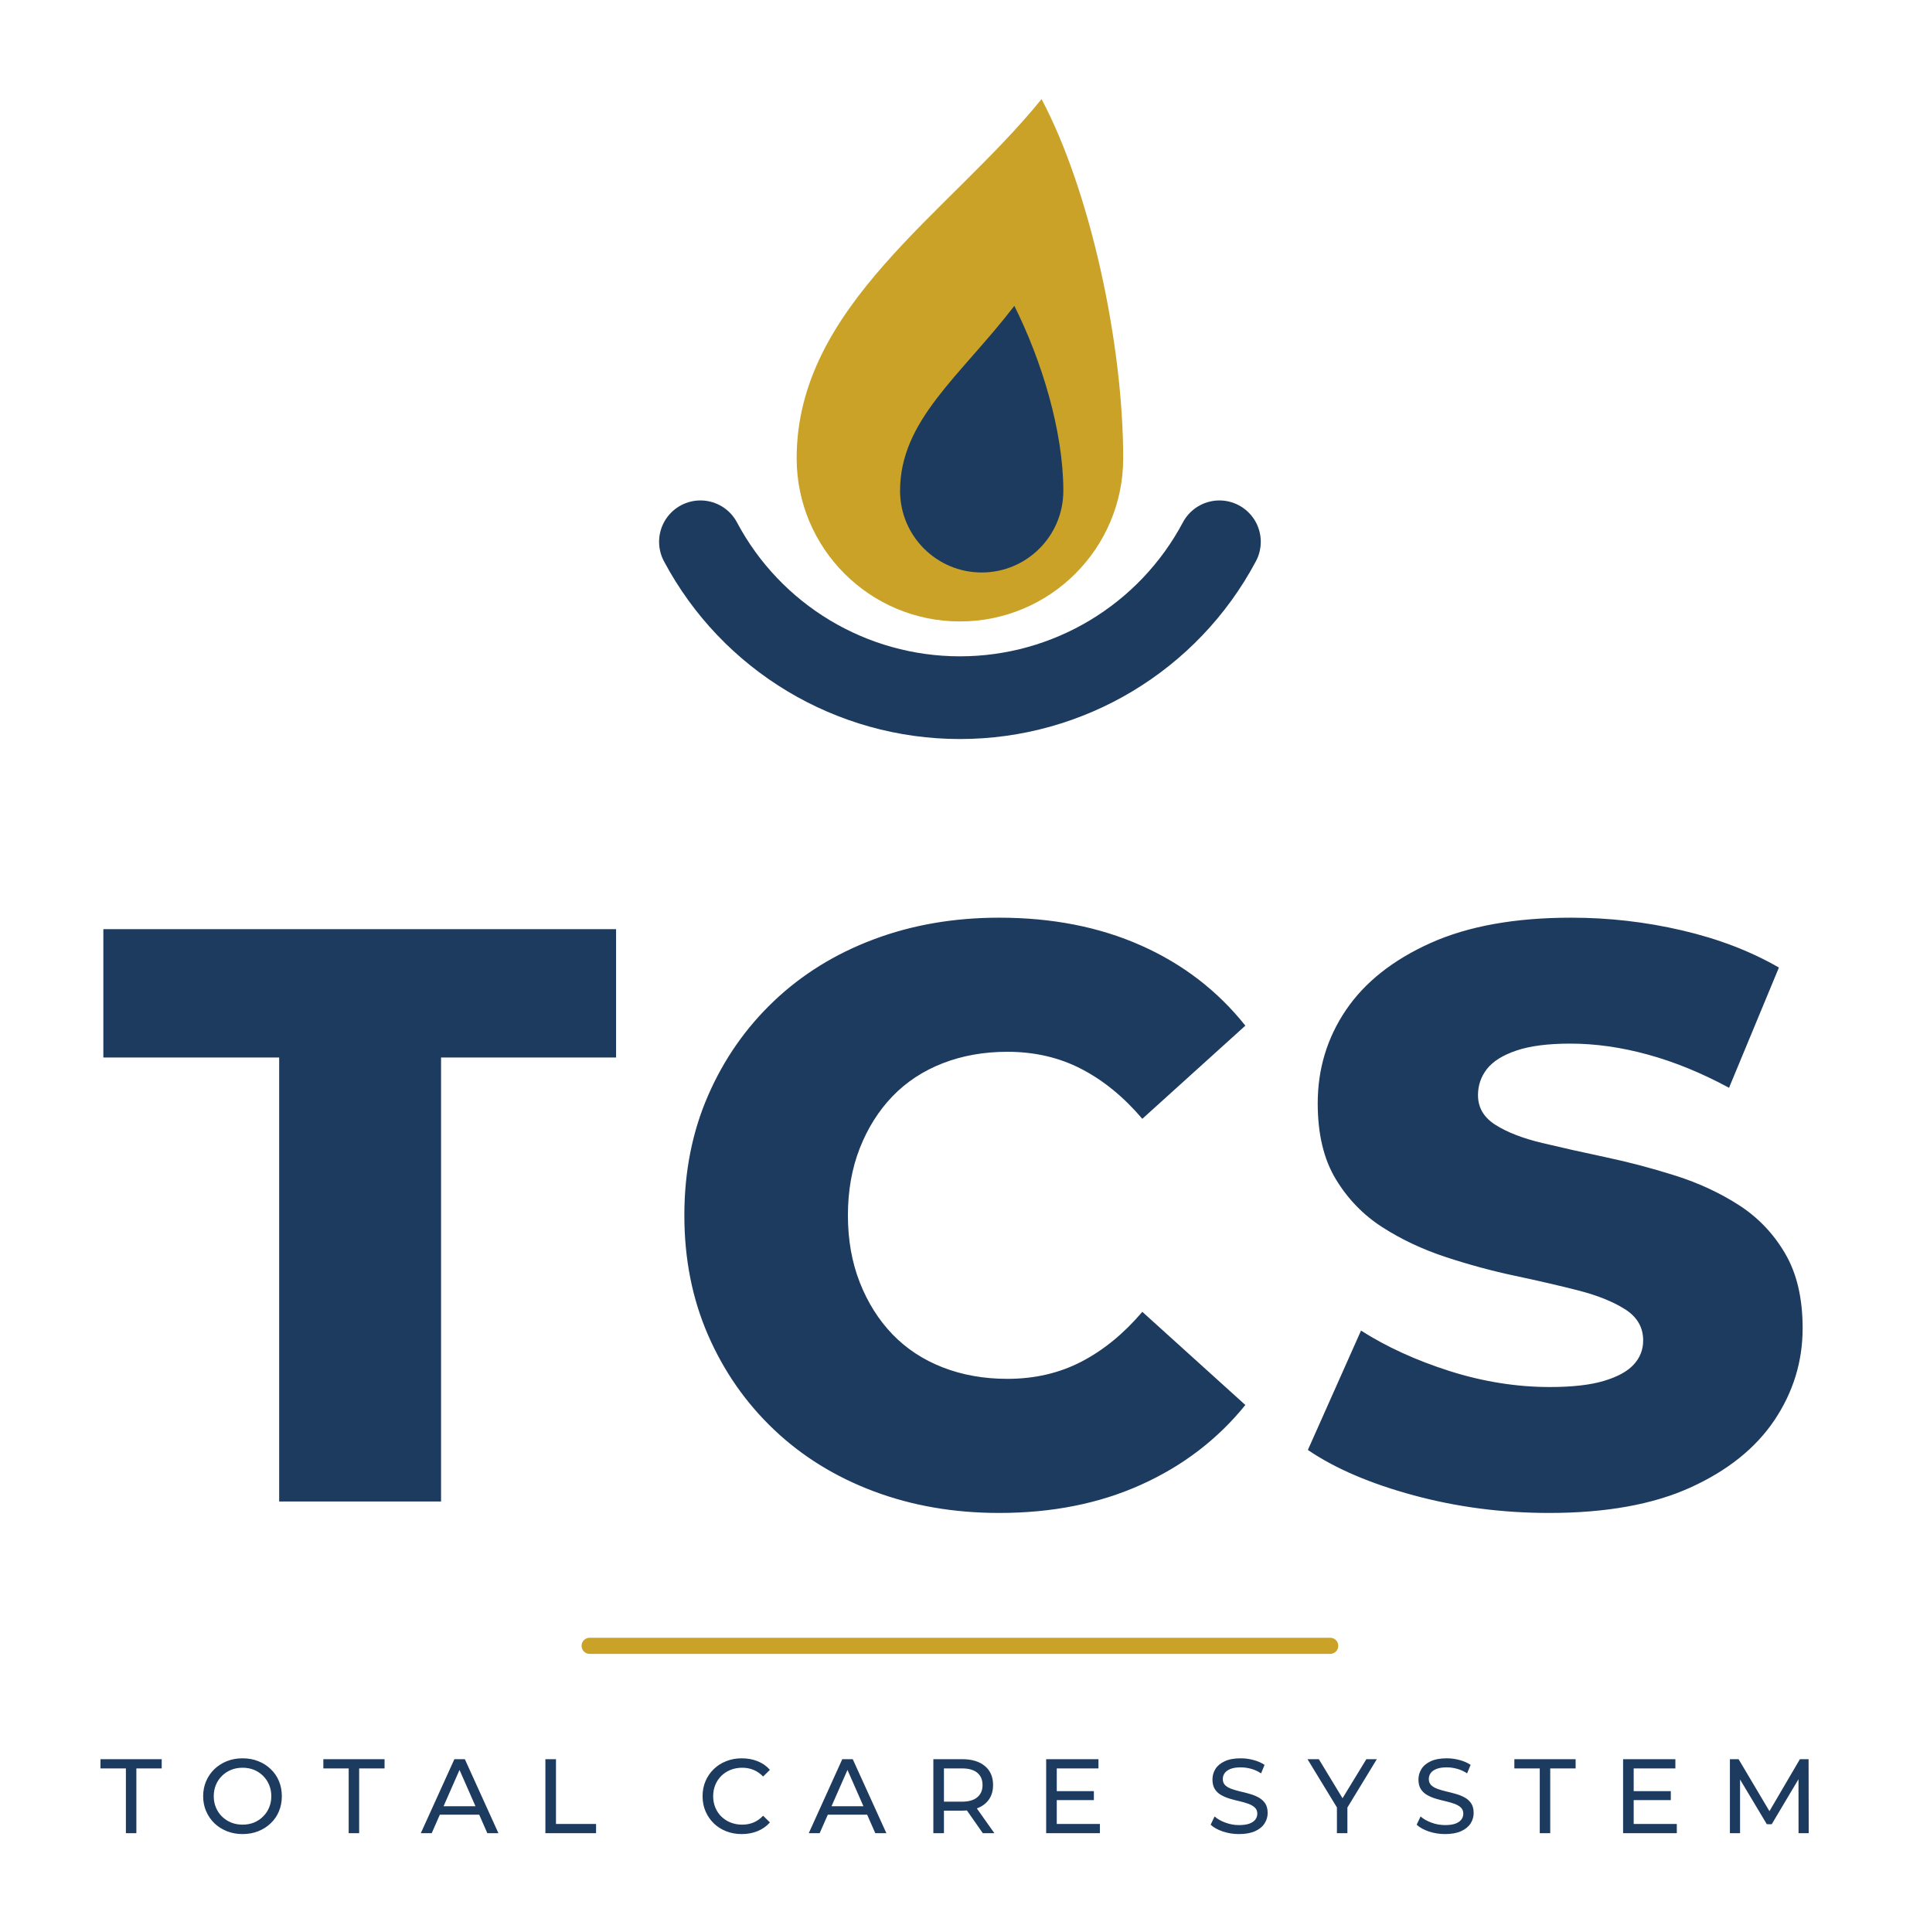
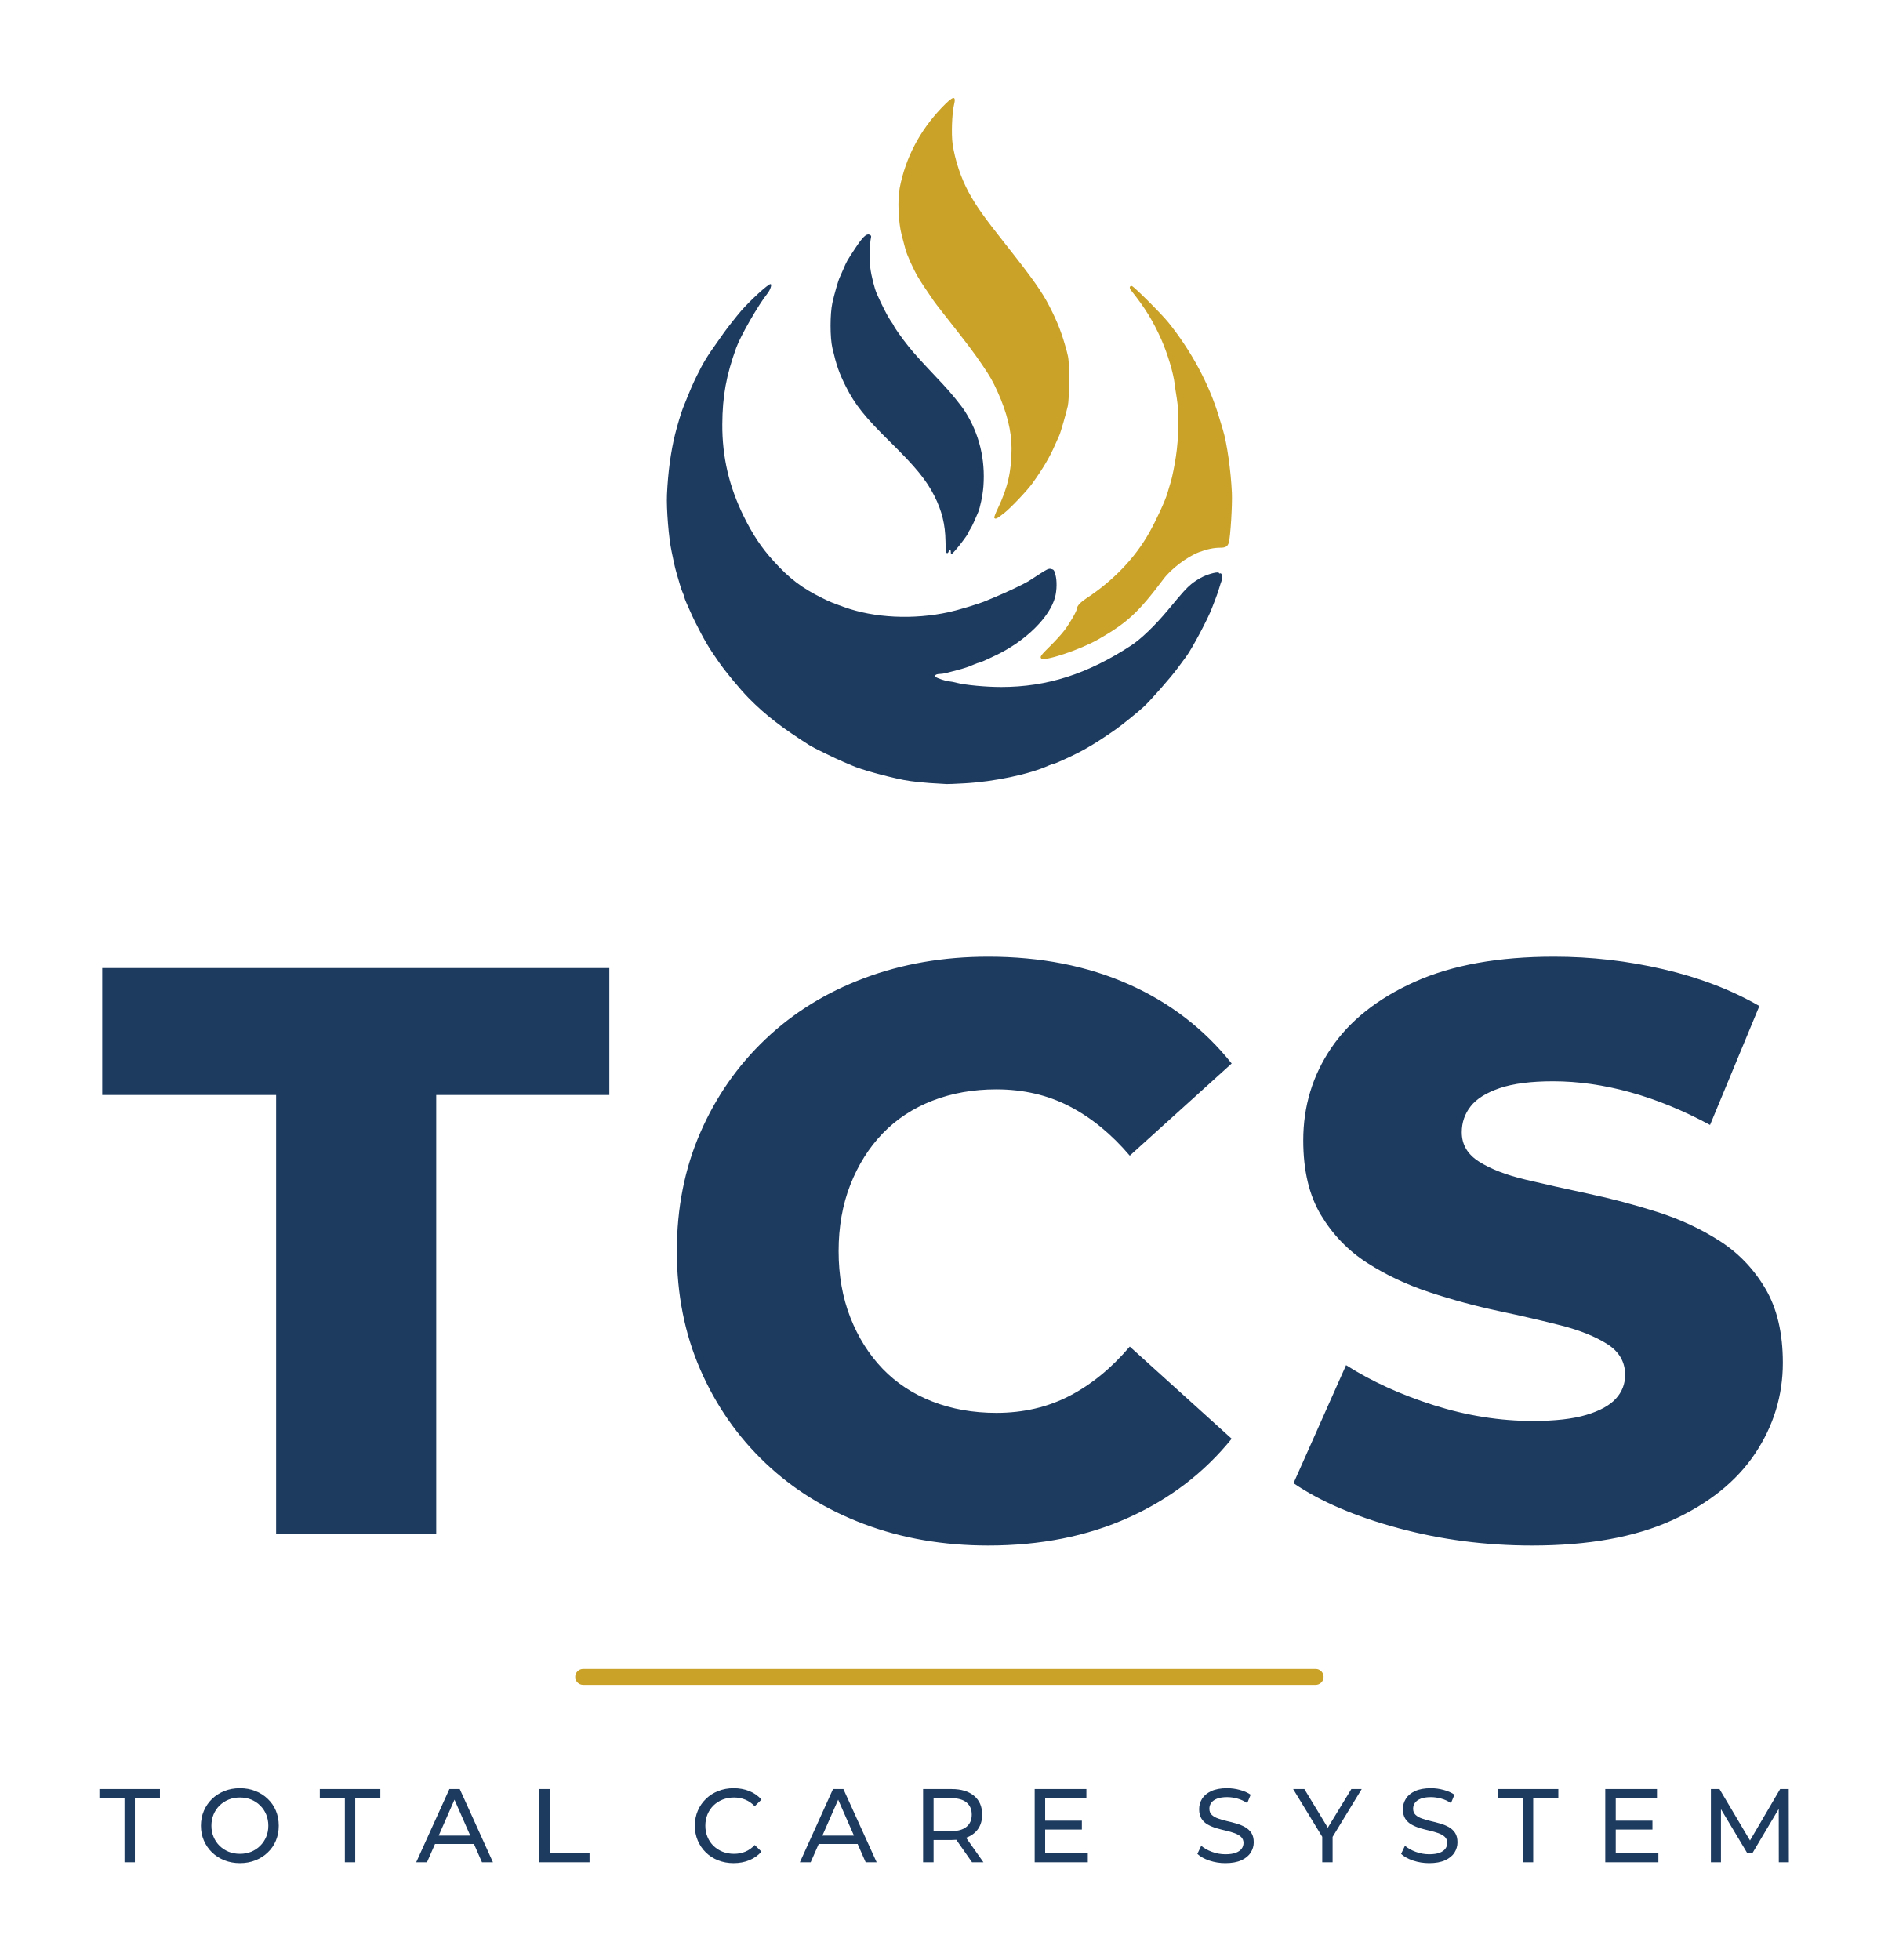
- <svg xmlns="http://www.w3.org/2000/svg" viewBox="0 0 309.6 311.9" width="310" height="312">
-   <g transform="translate(105.60 16.00) scale(1.7568) translate(-22.0 -8.0)">
-     <path d="M26.16 48.68 A27.0 27.0 0 0 0 73.84 48.68" fill="none" stroke="#1d3a5f" stroke-width="7.6" stroke-linecap="round" />
-     <path d="M57.5 8 C49 18.5 35 27 35 41 A15 15 0 1 0 65 41 C65 30.5 62 16.5 57.5 8 Z" fill="#C9A227" />
-     <path d="M55 27 C50 33.5 44.5 37.5 44.5 44 A7.5 7.5 0 1 0 59.5 44 C59.5 38.5 57.5 32 55 27 Z" fill="#1d3a5f" />
+ <svg xmlns="http://www.w3.org/2000/svg" viewBox="0 0 309.6 319.9" width="310" height="320">
+   <g transform="translate(108.63 16.00) scale(1.12) translate(-8.787 0.0)">
+     <g transform="translate(8.79 -0.00) scale(0.13624)">
+       <path d="M291.50 733.31C278.34 732.75 261.82 731.06 253.66 729.43C234.26 725.57 207.22 718.02 198.50 714.03C197.40 713.53 193.12 711.71 189.00 709.99C181.37 706.81 157.11 695.01 153.54 692.74C123.35 673.57 106.22 660.34 88.44 642.46C78.92 632.90 62.40 612.93 55.23 602.33C53.44 599.67 50.43 595.25 48.54 592.50C41.98 582.94 31.86 564.01 25.01 548.50C24.03 546.30 22.28 542.35 21.12 539.72C19.95 537.10 19.00 534.46 19.00 533.87C19.00 533.28 18.33 531.38 17.51 529.65C16.69 527.92 15.37 524.25 14.58 521.50C13.80 518.75 12.21 513.35 11.05 509.50C9.90 505.65 8.47 500.02 7.89 497.00C7.30 493.98 6.18 488.57 5.39 485.00C2.33 471.13 -0.25 439.34 0.45 424.00C1.53 400.28 4.46 378.49 9.14 359.50C11.27 350.82 15.65 336.30 17.57 331.50C25.72 311.18 27.93 306.03 32.14 297.50C39.59 282.40 43.09 276.66 55.21 259.69C57.25 256.84 59.95 253.01 61.21 251.19C64.33 246.68 75.46 232.54 79.82 227.56C89.94 215.98 108.54 199.02 111.13 199.00C113.00 198.99 111.01 205.16 107.90 209.04C98.34 220.92 79.06 254.47 74.48 267.18C63.75 296.98 59.78 318.83 59.61 349.00C59.42 383.72 66.83 415.54 82.56 447.50C92.11 466.93 101.40 480.86 114.24 495.04C131.37 513.97 144.88 524.25 166.72 534.96C174.99 539.01 176.46 539.62 189.82 544.46C222.12 556.17 264.04 558.20 302.00 549.89C312.25 547.64 333.56 541.18 341.25 537.98C343.86 536.89 348.36 535.02 351.25 533.82C363.31 528.81 381.25 520.32 386.90 516.94C388.23 516.15 393.57 512.69 398.77 509.26C406.37 504.24 408.75 503.14 410.87 503.64C414.25 504.43 414.42 504.65 415.92 509.91C417.64 515.96 417.50 526.30 415.58 533.69C410.02 555.16 384.21 580.62 352.50 595.91C341.64 601.14 335.14 604.00 334.09 604.00C333.52 604.00 331.13 604.84 328.78 605.87C322.67 608.55 318.53 609.93 310.00 612.15C305.88 613.22 300.93 614.51 299.00 615.02C297.07 615.53 294.15 615.97 292.50 615.99C288.35 616.05 286.12 617.52 287.74 619.14C289.17 620.57 299.54 623.96 302.54 623.99C303.66 623.99 307.26 624.70 310.54 625.55C319.59 627.91 341.80 629.98 358.00 629.97C406.98 629.93 449.97 616.20 496.81 585.62C507.45 578.68 522.71 563.98 536.39 547.50C552.39 528.22 555.82 524.41 561.17 519.95C564.29 517.35 569.84 513.80 573.51 512.07C581.01 508.53 590.28 506.34 590.83 507.99C591.02 508.55 591.58 508.76 592.09 508.45C593.76 507.42 595.04 512.77 593.84 515.75C593.23 517.26 591.94 521.20 590.97 524.50C590.00 527.80 588.21 532.98 587.00 536.00C585.78 539.02 584.13 543.30 583.33 545.50C579.28 556.56 562.08 588.95 555.72 597.47C554.50 599.11 550.42 604.63 546.65 609.74C539.30 619.73 518.36 643.59 510.38 651.08C504.92 656.20 487.65 670.19 480.90 674.95C470.83 682.05 461.67 688.09 455.39 691.78C453.25 693.03 450.15 694.86 448.50 695.85C445.00 697.95 434.25 703.40 428.50 705.98C426.30 706.97 422.43 708.73 419.89 709.89C417.36 711.05 414.78 712.00 414.17 712.00C413.55 712.00 411.13 712.87 408.78 713.94C388.09 723.30 350.58 731.24 318.64 733.01C308.82 733.55 300.27 733.91 299.64 733.80C299.01 733.70 295.35 733.47 291.50 733.31Z M304.00 485.58C304.00 482.48 302.45 482.16 301.68 485.11C301.38 486.27 300.54 487.01 299.82 486.77C298.84 486.45 298.46 483.22 298.34 474.17C298.09 456.17 294.51 441.56 286.38 425.50C277.80 408.54 266.36 394.59 238.80 367.50C212.22 341.38 201.40 327.81 191.73 308.50C184.47 294.00 181.75 286.24 177.37 267.50C174.75 256.30 174.75 230.94 177.36 219.00C179.29 210.16 183.77 194.61 185.14 192.00C185.57 191.18 187.35 187.12 189.10 183.00C192.69 174.56 192.92 174.14 201.58 161.00C209.65 148.76 213.64 144.87 216.86 146.11C218.66 146.80 219.08 147.54 218.65 149.26C217.22 154.98 216.83 173.15 217.95 182.00C219.02 190.43 222.42 203.86 224.92 209.50C230.16 221.33 236.47 233.69 239.40 237.86C241.38 240.67 243.00 243.18 243.00 243.42C243.00 244.59 252.19 257.53 259.03 266.00C265.91 274.51 271.59 280.75 295.03 305.57C303.73 314.79 315.27 328.94 319.34 335.38C334.44 359.29 341.06 386.38 338.88 415.39C338.18 424.74 335.28 438.77 333.07 443.50C332.56 444.60 330.90 448.43 329.38 452.00C327.87 455.57 325.81 459.69 324.81 461.15C323.82 462.61 323.00 464.08 323.00 464.41C323.00 466.45 307.15 486.83 304.79 487.83C304.35 488.02 304.00 487.00 304.00 485.58Z" fill="#1d3a5f" fill-rule="evenodd" />
+       <path d="M400.75 599.43C399.08 597.73 400.42 595.86 410.08 586.39C415.63 580.95 422.59 573.29 425.56 569.36C431.48 561.52 438.96 548.43 438.99 545.88C439.01 543.29 442.71 539.30 448.81 535.28C477.73 516.27 501.00 491.99 516.18 465.00C523.71 451.62 533.21 431.04 535.57 423.00C536.30 420.52 538.04 414.68 539.44 410.00C540.84 405.32 543.20 393.62 544.68 384.00C547.92 362.91 548.34 336.84 545.69 321.00C544.81 315.77 543.81 309.02 543.46 306.00C542.10 294.17 535.89 273.48 529.17 258.32C520.40 238.54 511.47 224.02 496.89 205.85C494.72 203.15 495.00 201.00 497.51 201.00C499.38 201.00 529.11 230.61 536.67 240.00C561.19 270.46 580.28 305.99 590.67 340.50C592.00 344.90 593.97 351.43 595.06 355.00C599.41 369.30 603.59 398.80 604.64 422.50C605.21 435.44 603.09 469.53 601.35 475.50C600.14 479.64 597.92 481.00 592.39 481.00C585.33 481.00 577.99 482.52 569.50 485.75C556.87 490.54 539.75 503.49 531.50 514.48C504.58 550.32 492.49 561.49 461.50 579.15C442.29 590.09 404.09 602.85 400.75 599.43Z M350.52 449.03C350.19 448.49 351.82 444.11 354.15 439.28C364.83 417.15 369.01 398.95 368.99 374.64C368.98 356.35 364.00 336.25 353.98 314.06C348.88 302.75 345.90 297.56 337.34 285.00C327.81 271.03 322.22 263.66 294.68 228.70C290.86 223.86 286.75 218.46 285.54 216.70C276.62 203.72 271.97 196.67 268.82 191.32C263.86 182.92 256.97 167.59 255.42 161.50C254.72 158.75 252.94 152.00 251.47 146.50C247.89 133.15 246.90 108.70 249.41 95.87C255.69 63.79 270.86 34.86 294.24 10.41C306.61 -2.53 310.04 -3.29 307.40 7.50C305.27 16.16 304.47 38.88 305.92 49.07C308.36 66.09 314.91 85.77 323.22 101.00C331.21 115.66 339.41 127.21 362.99 157.00C391.58 193.12 401.61 207.33 409.73 223.23C418.55 240.51 422.83 251.63 428.08 271.00C430.16 278.65 430.39 281.69 430.42 301.50C430.43 316.22 430.00 325.48 429.11 329.50C427.42 337.09 421.22 358.59 420.06 360.82C419.58 361.74 417.53 366.32 415.50 371.00C409.82 384.07 402.66 396.22 391.34 412.01C385.82 419.71 368.71 437.82 361.50 443.59C353.54 449.95 351.66 450.88 350.52 449.03Z" fill="#C9A227" fill-rule="evenodd" />
+     </g>
  </g>
-   <path d="M28.91 0.00V-71.68H0.53V-92.40H83.29V-71.68H55.04V0.00Z M145.13 1.85Q134.17 1.85 124.87 -1.65Q115.56 -5.15 108.76 -11.62Q101.96 -18.08 98.14 -26.86Q94.31 -35.64 94.31 -46.20Q94.31 -56.76 98.14 -65.54Q101.96 -74.32 108.76 -80.78Q115.56 -87.25 124.87 -90.75Q134.17 -94.25 145.13 -94.25Q157.93 -94.25 168.03 -89.76Q178.13 -85.27 184.86 -76.82L168.23 -61.78Q163.74 -67.06 158.39 -69.83Q153.05 -72.60 146.45 -72.60Q140.77 -72.60 136.02 -70.75Q131.27 -68.90 127.90 -65.41Q124.54 -61.91 122.62 -57.02Q120.71 -52.14 120.71 -46.20Q120.71 -40.26 122.62 -35.38Q124.54 -30.49 127.90 -26.99Q131.27 -23.50 136.02 -21.65Q140.77 -19.80 146.45 -19.80Q153.05 -19.80 158.39 -22.57Q163.74 -25.34 168.23 -30.62L184.86 -15.58Q178.13 -7.26 168.03 -2.71Q157.93 1.85 145.13 1.85Z M233.89 1.85Q222.54 1.85 212.05 -0.99Q201.55 -3.83 194.95 -8.32L203.53 -27.59Q209.74 -23.63 217.85 -21.05Q225.97 -18.48 234.02 -18.48Q239.44 -18.48 242.74 -19.47Q246.04 -20.46 247.55 -22.11Q249.07 -23.76 249.07 -26.00Q249.07 -29.17 246.17 -31.02Q243.26 -32.87 238.64 -34.06Q234.02 -35.24 228.41 -36.43Q222.80 -37.62 217.19 -39.47Q211.58 -41.32 206.96 -44.29Q202.34 -47.26 199.44 -52.07Q196.54 -56.89 196.54 -64.28Q196.54 -72.60 201.09 -79.33Q205.64 -86.06 214.75 -90.16Q223.86 -94.25 237.46 -94.25Q246.56 -94.25 255.34 -92.20Q264.12 -90.16 270.98 -86.20L262.93 -66.79Q256.33 -70.36 249.86 -72.14Q243.40 -73.92 237.32 -73.92Q231.91 -73.92 228.61 -72.80Q225.31 -71.68 223.86 -69.83Q222.41 -67.98 222.41 -65.60Q222.41 -62.57 225.25 -60.79Q228.08 -59.00 232.77 -57.88Q237.46 -56.76 243.07 -55.57Q248.68 -54.38 254.29 -52.60Q259.90 -50.82 264.52 -47.85Q269.14 -44.88 271.97 -40.06Q274.81 -35.24 274.81 -27.98Q274.81 -19.93 270.26 -13.13Q265.70 -6.34 256.66 -2.24Q247.62 1.85 233.89 1.85Z" fill="#1d3a5f" transform="translate(16.00 242.40)" />
-   <rect x="93.72" y="264.40" width="122.14" height="2.6" fill="#C9A227" rx="1.3" />
-   <path d="M4.17 0.00V-10.46H0.07V-11.95H9.95V-10.46H5.86V0.00Z M23.01 0.14Q21.65 0.14 20.48 -0.32Q19.31 -0.79 18.45 -1.61Q17.60 -2.44 17.12 -3.55Q16.64 -4.66 16.64 -5.97Q16.64 -7.29 17.12 -8.40Q17.60 -9.51 18.45 -10.34Q19.31 -11.16 20.47 -11.63Q21.63 -12.09 23.01 -12.09Q24.38 -12.09 25.53 -11.63Q26.68 -11.18 27.54 -10.35Q28.41 -9.53 28.87 -8.42Q29.34 -7.31 29.34 -5.97Q29.34 -4.64 28.87 -3.53Q28.41 -2.42 27.54 -1.60Q26.68 -0.77 25.53 -0.32Q24.38 0.14 23.01 0.14ZM23.01 -1.38Q24.00 -1.38 24.85 -1.72Q25.69 -2.07 26.31 -2.69Q26.94 -3.31 27.29 -4.15Q27.64 -4.98 27.64 -5.97Q27.64 -6.96 27.29 -7.80Q26.94 -8.64 26.31 -9.26Q25.69 -9.88 24.85 -10.23Q24.00 -10.57 23.01 -10.57Q22.00 -10.57 21.16 -10.23Q20.31 -9.88 19.68 -9.26Q19.05 -8.64 18.70 -7.80Q18.35 -6.96 18.35 -5.97Q18.35 -4.98 18.70 -4.15Q19.05 -3.31 19.68 -2.69Q20.31 -2.07 21.16 -1.72Q22.00 -1.38 23.01 -1.38Z M40.13 0.00V-10.46H36.04V-11.95H45.92V-10.46H41.82V0.00Z M51.77 0.00 57.19 -11.95H58.88L64.30 0.00H62.51L57.68 -10.99H58.36L53.53 0.00ZM54.08 -2.99 54.54 -4.35H61.27L61.76 -2.99Z M71.88 0.00V-11.95H73.59V-1.49H80.06V0.00Z M103.57 0.14Q102.20 0.14 101.05 -0.32Q99.90 -0.77 99.05 -1.60Q98.21 -2.42 97.73 -3.53Q97.25 -4.64 97.25 -5.97Q97.25 -7.31 97.73 -8.42Q98.21 -9.53 99.06 -10.35Q99.91 -11.18 101.07 -11.63Q102.22 -12.09 103.58 -12.09Q104.97 -12.09 106.14 -11.62Q107.31 -11.15 108.12 -10.23L107.02 -9.15Q106.33 -9.87 105.48 -10.22Q104.63 -10.57 103.65 -10.57Q102.65 -10.57 101.78 -10.23Q100.92 -9.88 100.29 -9.27Q99.66 -8.65 99.31 -7.81Q98.96 -6.96 98.96 -5.97Q98.96 -4.98 99.31 -4.14Q99.66 -3.29 100.29 -2.68Q100.92 -2.07 101.78 -1.72Q102.65 -1.38 103.65 -1.38Q104.63 -1.38 105.48 -1.73Q106.33 -2.08 107.02 -2.82L108.12 -1.74Q107.31 -0.82 106.14 -0.34Q104.97 0.14 103.57 0.14Z M114.39 0.00 119.80 -11.95H121.49L126.92 0.00H125.13L120.30 -10.99H120.98L116.15 0.00ZM116.69 -2.99 117.16 -4.35H123.88L124.38 -2.99Z M134.50 0.00V-11.95H139.16Q141.48 -11.95 142.81 -10.85Q144.14 -9.75 144.14 -7.78Q144.14 -6.49 143.55 -5.56Q142.95 -4.63 141.84 -4.13Q140.73 -3.64 139.16 -3.64H135.44L136.21 -4.42V0.00ZM142.49 0.00 139.45 -4.34H141.28L144.35 0.00ZM136.21 -4.25 135.44 -5.09H139.11Q140.75 -5.09 141.59 -5.80Q142.44 -6.50 142.44 -7.78Q142.44 -9.06 141.59 -9.76Q140.75 -10.46 139.11 -10.46H135.44L136.21 -11.32Z M152.71 0.00V-11.95H161.15V-10.46H154.42V-1.49H161.38V0.00ZM154.27 -5.34V-6.79H160.41V-5.34Z M183.83 0.14Q182.47 0.14 181.22 -0.28Q179.97 -0.70 179.26 -1.37L179.89 -2.70Q180.57 -2.10 181.63 -1.71Q182.69 -1.31 183.83 -1.31Q184.87 -1.31 185.52 -1.55Q186.17 -1.79 186.48 -2.21Q186.79 -2.63 186.79 -3.16Q186.79 -3.77 186.38 -4.15Q185.98 -4.52 185.34 -4.75Q184.70 -4.98 183.94 -5.16Q183.17 -5.33 182.39 -5.56Q181.61 -5.79 180.97 -6.15Q180.33 -6.50 179.94 -7.11Q179.55 -7.72 179.55 -8.67Q179.55 -9.59 180.03 -10.37Q180.52 -11.15 181.54 -11.62Q182.55 -12.09 184.12 -12.09Q185.16 -12.09 186.19 -11.81Q187.21 -11.54 187.96 -11.03L187.40 -9.66Q186.63 -10.17 185.78 -10.40Q184.93 -10.63 184.12 -10.63Q183.12 -10.63 182.47 -10.38Q181.82 -10.12 181.52 -9.70Q181.22 -9.27 181.22 -8.74Q181.22 -8.11 181.62 -7.73Q182.02 -7.36 182.66 -7.14Q183.30 -6.91 184.07 -6.73Q184.84 -6.56 185.62 -6.33Q186.39 -6.11 187.03 -5.75Q187.67 -5.39 188.07 -4.80Q188.46 -4.20 188.46 -3.26Q188.46 -2.36 187.96 -1.58Q187.47 -0.80 186.44 -0.33Q185.40 0.14 183.83 0.14Z M199.64 0.00V-4.57L200.03 -3.52L194.89 -11.95H196.72L201.04 -4.83H200.05L204.39 -11.95H206.08L200.95 -3.52L201.33 -4.57V0.00Z M217.09 0.14Q215.72 0.14 214.47 -0.28Q213.23 -0.70 212.51 -1.37L213.14 -2.70Q213.83 -2.10 214.88 -1.71Q215.94 -1.31 217.09 -1.31Q218.13 -1.31 218.78 -1.55Q219.42 -1.79 219.73 -2.21Q220.04 -2.63 220.04 -3.16Q220.04 -3.77 219.64 -4.15Q219.24 -4.52 218.60 -4.75Q217.96 -4.98 217.19 -5.16Q216.42 -5.33 215.64 -5.56Q214.87 -5.79 214.23 -6.15Q213.59 -6.50 213.19 -7.11Q212.80 -7.72 212.80 -8.67Q212.80 -9.59 213.29 -10.37Q213.77 -11.15 214.79 -11.62Q215.81 -12.09 217.38 -12.09Q218.42 -12.09 219.44 -11.81Q220.47 -11.54 221.22 -11.03L220.65 -9.66Q219.89 -10.17 219.03 -10.40Q218.18 -10.63 217.38 -10.63Q216.37 -10.63 215.72 -10.38Q215.07 -10.12 214.77 -9.70Q214.47 -9.27 214.47 -8.74Q214.47 -8.11 214.88 -7.73Q215.28 -7.36 215.92 -7.14Q216.56 -6.91 217.33 -6.73Q218.09 -6.56 218.87 -6.33Q219.65 -6.11 220.29 -5.75Q220.93 -5.39 221.32 -4.80Q221.71 -4.20 221.71 -3.26Q221.71 -2.36 221.22 -1.58Q220.72 -0.80 219.69 -0.33Q218.66 0.14 217.09 0.14Z M232.38 0.00V-10.46H228.28V-11.95H238.17V-10.46H234.07V0.00Z M245.83 0.00V-11.95H254.27V-10.46H247.54V-1.49H254.50V0.00ZM247.39 -5.34V-6.79H253.53V-5.34Z M263.07 0.00V-11.95H264.47L269.83 -2.92H269.08L274.37 -11.95H275.77L275.79 0.00H274.15L274.14 -9.37H274.53L269.82 -1.45H269.03L264.29 -9.37H264.71V0.00Z" fill="#1d3a5f" transform="translate(16.00 295.95)" />
+   <path d="M28.91 0.00V-71.68H0.53V-92.40H83.29V-71.68H55.04V0.00Z M145.13 1.85Q134.17 1.85 124.87 -1.65Q115.56 -5.15 108.76 -11.62Q101.96 -18.08 98.14 -26.86Q94.31 -35.64 94.31 -46.20Q94.31 -56.76 98.14 -65.54Q101.96 -74.32 108.76 -80.78Q115.56 -87.25 124.87 -90.75Q134.17 -94.25 145.13 -94.25Q157.93 -94.25 168.03 -89.76Q178.13 -85.27 184.86 -76.82L168.23 -61.78Q163.74 -67.06 158.39 -69.83Q153.05 -72.60 146.45 -72.60Q140.77 -72.60 136.02 -70.75Q131.27 -68.90 127.90 -65.41Q124.54 -61.91 122.62 -57.02Q120.71 -52.14 120.71 -46.20Q120.71 -40.26 122.62 -35.38Q124.54 -30.49 127.90 -26.99Q131.27 -23.50 136.02 -21.65Q140.77 -19.80 146.45 -19.80Q153.05 -19.80 158.39 -22.57Q163.74 -25.34 168.23 -30.62L184.86 -15.58Q178.13 -7.26 168.03 -2.71Q157.93 1.85 145.13 1.85Z M233.89 1.85Q222.54 1.85 212.05 -0.99Q201.55 -3.83 194.95 -8.32L203.53 -27.59Q209.74 -23.63 217.85 -21.05Q225.97 -18.48 234.02 -18.48Q239.44 -18.48 242.74 -19.47Q246.04 -20.46 247.55 -22.11Q249.07 -23.76 249.07 -26.00Q249.07 -29.17 246.17 -31.02Q243.26 -32.87 238.64 -34.06Q234.02 -35.24 228.41 -36.43Q222.80 -37.62 217.19 -39.47Q211.58 -41.32 206.96 -44.29Q202.34 -47.26 199.44 -52.07Q196.54 -56.89 196.54 -64.28Q196.54 -72.60 201.09 -79.33Q205.64 -86.06 214.75 -90.16Q223.86 -94.25 237.46 -94.25Q246.56 -94.25 255.34 -92.20Q264.12 -90.16 270.98 -86.20L262.93 -66.79Q256.33 -70.36 249.86 -72.14Q243.40 -73.92 237.32 -73.92Q231.91 -73.92 228.61 -72.80Q225.31 -71.68 223.86 -69.83Q222.41 -67.98 222.41 -65.60Q222.41 -62.57 225.25 -60.79Q228.08 -59.00 232.77 -57.88Q237.46 -56.76 243.07 -55.57Q248.68 -54.38 254.29 -52.60Q259.90 -50.82 264.52 -47.85Q269.14 -44.88 271.97 -40.06Q274.81 -35.24 274.81 -27.98Q274.81 -19.93 270.26 -13.13Q265.70 -6.34 256.66 -2.24Q247.62 1.85 233.89 1.85Z" fill="#1d3a5f" transform="translate(16.00 250.40)" />
+   <rect x="93.72" y="272.40" width="122.14" height="2.6" fill="#C9A227" rx="1.3" />
+   <path d="M4.17 0.00V-10.46H0.07V-11.95H9.95V-10.46H5.86V0.00Z M23.01 0.14Q21.65 0.14 20.48 -0.32Q19.31 -0.79 18.45 -1.61Q17.60 -2.44 17.12 -3.55Q16.64 -4.66 16.64 -5.97Q16.64 -7.29 17.12 -8.40Q17.60 -9.51 18.45 -10.34Q19.31 -11.16 20.47 -11.63Q21.63 -12.09 23.01 -12.09Q24.38 -12.09 25.53 -11.63Q26.68 -11.18 27.54 -10.35Q28.41 -9.53 28.87 -8.42Q29.34 -7.31 29.34 -5.97Q29.34 -4.64 28.87 -3.53Q28.41 -2.42 27.54 -1.60Q26.68 -0.77 25.53 -0.32Q24.38 0.14 23.01 0.14ZM23.01 -1.38Q24.00 -1.38 24.85 -1.72Q25.69 -2.07 26.31 -2.69Q26.94 -3.31 27.29 -4.15Q27.64 -4.98 27.64 -5.97Q27.64 -6.96 27.29 -7.80Q26.94 -8.64 26.31 -9.26Q25.69 -9.88 24.85 -10.23Q24.00 -10.57 23.01 -10.57Q22.00 -10.57 21.16 -10.23Q20.31 -9.88 19.68 -9.26Q19.05 -8.64 18.70 -7.80Q18.35 -6.96 18.35 -5.97Q18.35 -4.98 18.70 -4.15Q19.05 -3.31 19.68 -2.69Q20.31 -2.07 21.16 -1.72Q22.00 -1.38 23.01 -1.38Z M40.13 0.00V-10.46H36.04V-11.95H45.92V-10.46H41.82V0.00Z M51.77 0.00 57.19 -11.95H58.88L64.30 0.00H62.51L57.68 -10.99H58.36L53.53 0.00ZM54.08 -2.99 54.54 -4.35H61.27L61.76 -2.99Z M71.88 0.00V-11.95H73.59V-1.49H80.06V0.00Z M103.57 0.14Q102.20 0.14 101.05 -0.32Q99.90 -0.77 99.05 -1.60Q98.21 -2.42 97.73 -3.53Q97.25 -4.64 97.25 -5.97Q97.25 -7.31 97.73 -8.42Q98.21 -9.53 99.06 -10.35Q99.91 -11.18 101.07 -11.63Q102.22 -12.09 103.58 -12.09Q104.97 -12.09 106.14 -11.62Q107.31 -11.15 108.12 -10.23L107.02 -9.15Q106.33 -9.87 105.48 -10.22Q104.63 -10.57 103.65 -10.57Q102.65 -10.57 101.78 -10.23Q100.92 -9.88 100.29 -9.27Q99.66 -8.65 99.31 -7.81Q98.96 -6.96 98.96 -5.97Q98.96 -4.98 99.31 -4.14Q99.66 -3.29 100.29 -2.68Q100.92 -2.07 101.78 -1.72Q102.65 -1.38 103.65 -1.38Q104.63 -1.38 105.48 -1.73Q106.33 -2.08 107.02 -2.82L108.12 -1.74Q107.31 -0.82 106.14 -0.34Q104.97 0.14 103.57 0.14Z M114.39 0.00 119.80 -11.95H121.49L126.92 0.00H125.13L120.30 -10.99H120.98L116.15 0.00ZM116.69 -2.99 117.16 -4.35H123.88L124.38 -2.99Z M134.50 0.00V-11.95H139.16Q141.48 -11.95 142.81 -10.85Q144.14 -9.75 144.14 -7.78Q144.14 -6.49 143.55 -5.56Q142.95 -4.63 141.84 -4.13Q140.73 -3.64 139.16 -3.64H135.44L136.21 -4.42V0.00ZM142.49 0.00 139.45 -4.34H141.28L144.35 0.00ZM136.21 -4.25 135.44 -5.09H139.11Q140.75 -5.09 141.59 -5.80Q142.44 -6.50 142.44 -7.78Q142.44 -9.06 141.59 -9.76Q140.75 -10.46 139.11 -10.46H135.44L136.21 -11.32Z M152.71 0.00V-11.95H161.15V-10.46H154.42V-1.49H161.38V0.00ZM154.27 -5.34V-6.79H160.41V-5.34Z M183.83 0.14Q182.47 0.14 181.22 -0.28Q179.97 -0.70 179.26 -1.37L179.89 -2.70Q180.57 -2.10 181.63 -1.71Q182.69 -1.31 183.83 -1.31Q184.87 -1.31 185.52 -1.55Q186.17 -1.79 186.48 -2.21Q186.79 -2.63 186.79 -3.16Q186.79 -3.77 186.38 -4.15Q185.98 -4.52 185.34 -4.75Q184.70 -4.98 183.94 -5.16Q183.17 -5.33 182.39 -5.56Q181.61 -5.79 180.97 -6.15Q180.33 -6.50 179.94 -7.11Q179.55 -7.72 179.55 -8.67Q179.55 -9.59 180.03 -10.37Q180.52 -11.15 181.54 -11.62Q182.55 -12.09 184.12 -12.09Q185.16 -12.09 186.19 -11.81Q187.21 -11.54 187.96 -11.03L187.40 -9.66Q186.63 -10.17 185.78 -10.40Q184.93 -10.63 184.12 -10.63Q183.12 -10.63 182.47 -10.38Q181.82 -10.12 181.52 -9.70Q181.22 -9.27 181.22 -8.74Q181.22 -8.11 181.62 -7.73Q182.02 -7.36 182.66 -7.14Q183.30 -6.91 184.07 -6.73Q184.84 -6.56 185.62 -6.33Q186.39 -6.11 187.03 -5.75Q187.67 -5.39 188.07 -4.80Q188.46 -4.20 188.46 -3.26Q188.46 -2.36 187.96 -1.58Q187.47 -0.80 186.44 -0.33Q185.40 0.14 183.83 0.14Z M199.64 0.00V-4.57L200.03 -3.52L194.89 -11.95H196.72L201.04 -4.83H200.05L204.39 -11.95H206.08L200.95 -3.52L201.33 -4.57V0.00Z M217.09 0.14Q215.72 0.14 214.47 -0.28Q213.23 -0.70 212.51 -1.37L213.14 -2.70Q213.83 -2.10 214.88 -1.71Q215.94 -1.31 217.09 -1.31Q218.13 -1.31 218.78 -1.55Q219.42 -1.79 219.73 -2.21Q220.04 -2.63 220.04 -3.16Q220.04 -3.77 219.64 -4.15Q219.24 -4.52 218.60 -4.75Q217.96 -4.98 217.19 -5.16Q216.42 -5.33 215.64 -5.56Q214.87 -5.79 214.23 -6.15Q213.59 -6.50 213.19 -7.11Q212.80 -7.72 212.80 -8.67Q212.80 -9.59 213.29 -10.37Q213.77 -11.15 214.79 -11.62Q215.81 -12.09 217.38 -12.09Q218.42 -12.09 219.44 -11.81Q220.47 -11.54 221.22 -11.03L220.65 -9.66Q219.89 -10.17 219.03 -10.40Q218.18 -10.63 217.38 -10.63Q216.37 -10.63 215.72 -10.38Q215.07 -10.12 214.77 -9.70Q214.47 -9.27 214.47 -8.74Q214.47 -8.11 214.88 -7.73Q215.28 -7.36 215.92 -7.14Q216.56 -6.91 217.33 -6.73Q218.09 -6.56 218.87 -6.33Q219.65 -6.11 220.29 -5.75Q220.93 -5.39 221.32 -4.80Q221.71 -4.20 221.71 -3.26Q221.71 -2.36 221.22 -1.58Q220.72 -0.80 219.69 -0.33Q218.66 0.14 217.09 0.14Z M232.38 0.00V-10.46H228.28V-11.95H238.17V-10.46H234.07V0.00Z M245.83 0.00V-11.95H254.27V-10.46H247.54V-1.49H254.50V0.00ZM247.39 -5.34V-6.79H253.53V-5.34Z M263.07 0.00V-11.95H264.47L269.83 -2.92H269.08L274.37 -11.95H275.77L275.79 0.00H274.15L274.14 -9.37H274.53L269.82 -1.45H269.03L264.29 -9.37H264.71V0.00Z" fill="#1d3a5f" transform="translate(16.00 303.95)" />
</svg>
